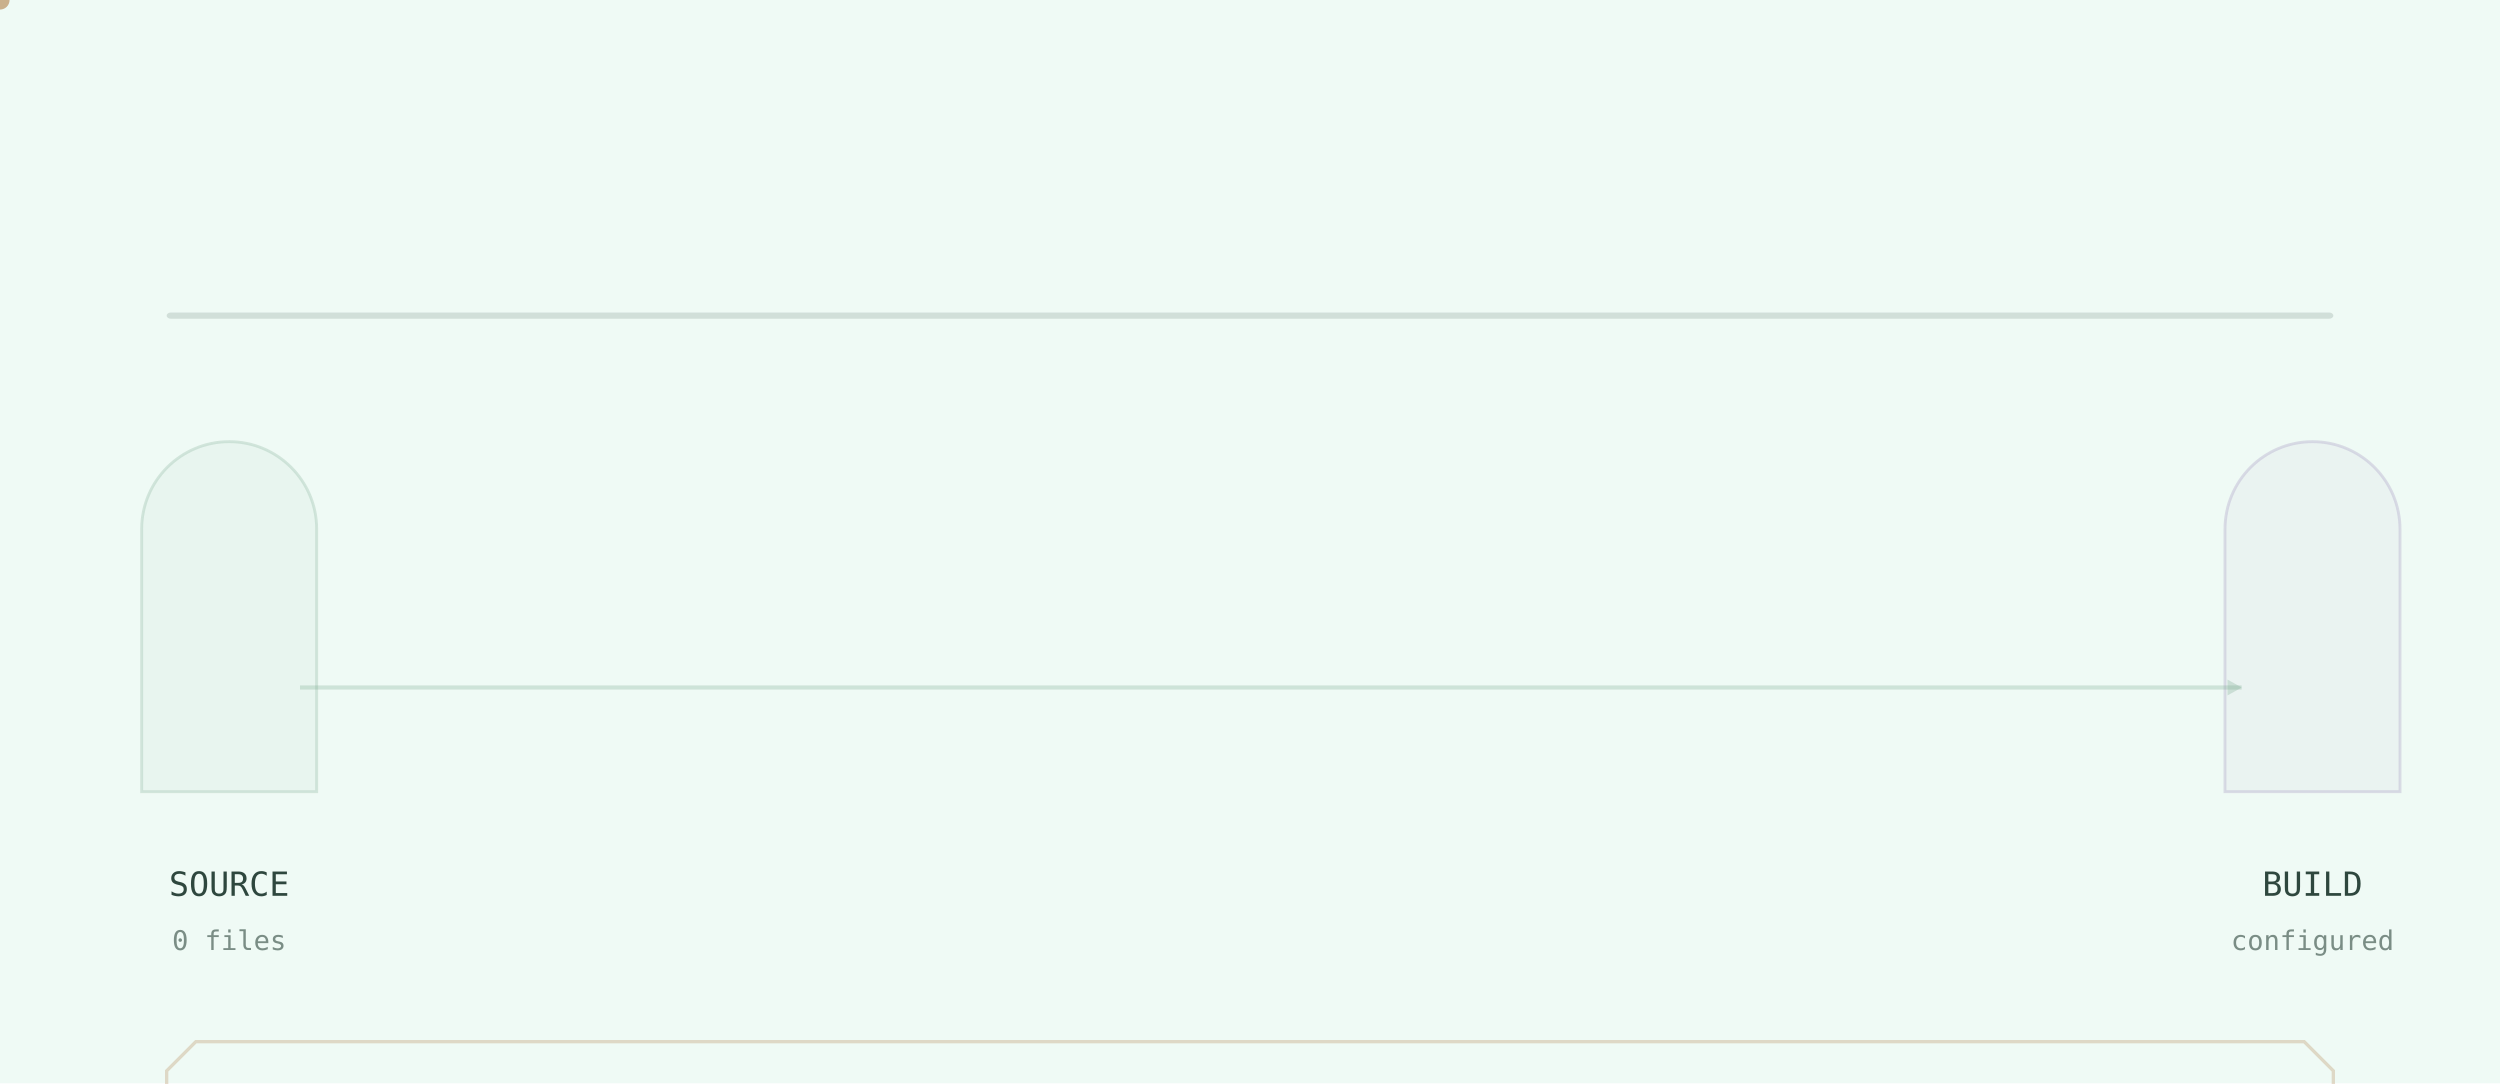
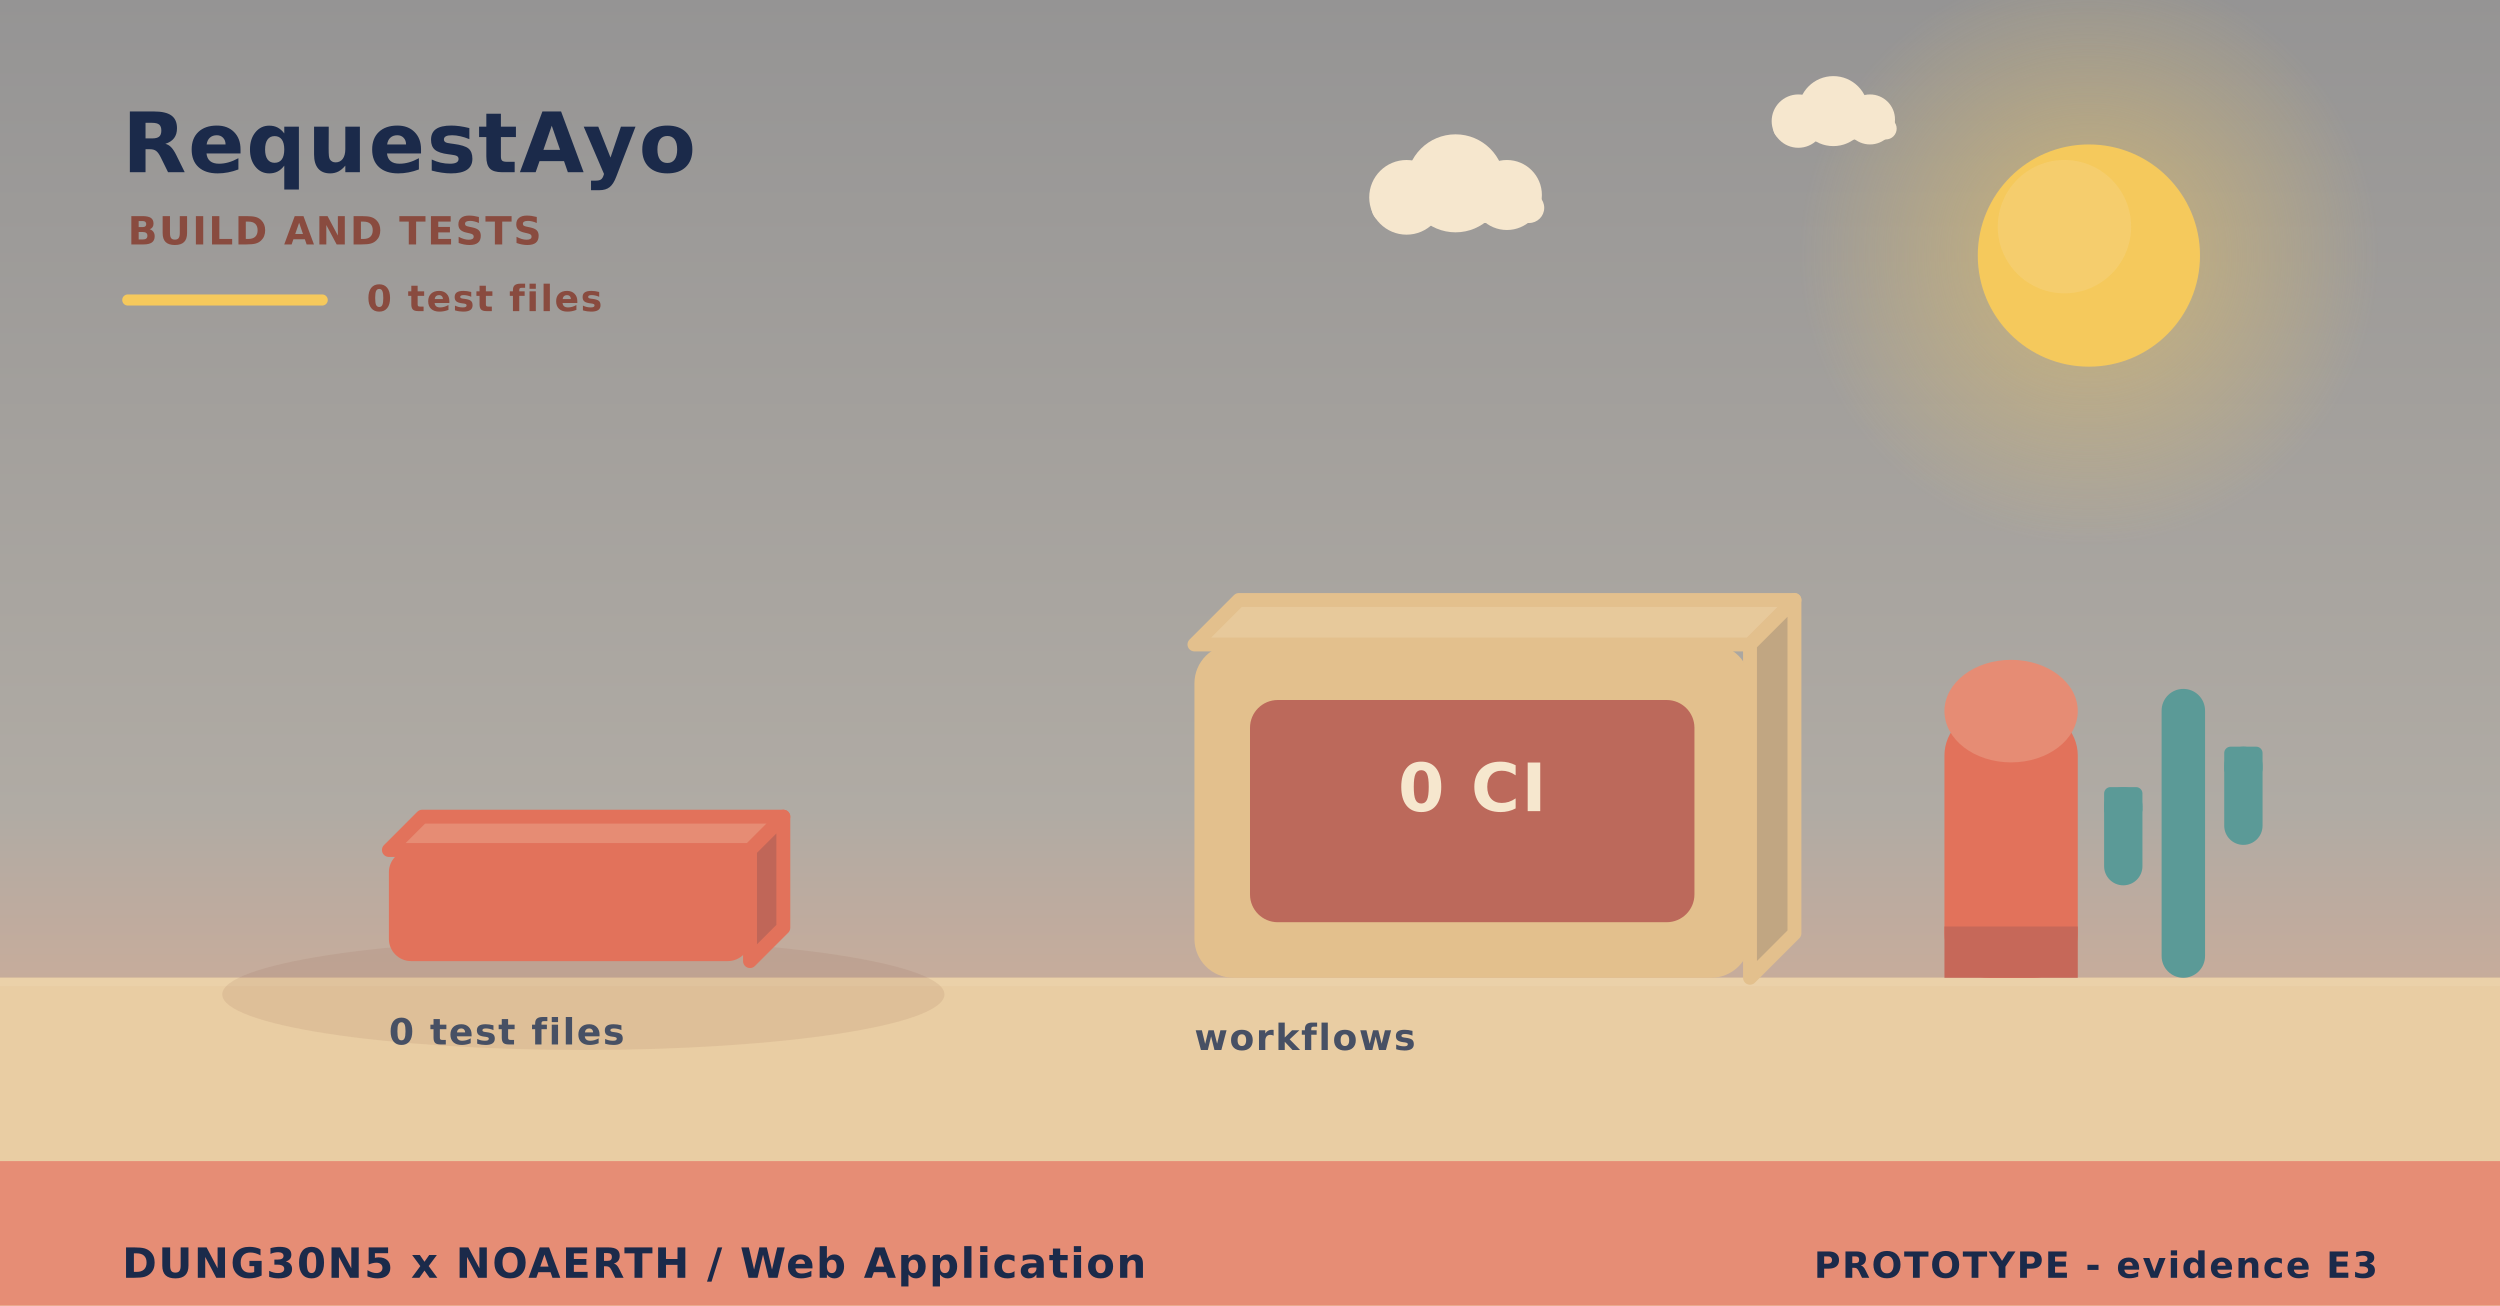
- <svg xmlns="http://www.w3.org/2000/svg" viewBox="0 0 1200 520" width="1200" height="520" role="img" aria-label="RequestAyo build evidence">
-   <rect width="1200" height="520" fill="#effaf5" />
-   <defs>
-     <linearGradient id="gb" x1="0" y1="0" x2="1" y2="1">
-       <stop offset="0%" stop-color="#74a68b" />
-       <stop offset="100%" stop-color="#907eb3" />
-     </linearGradient>
-   </defs>
-   <rect x="80.00" y="150.00" width="1040.00" height="3.00" rx="2.00" fill="rgba(26,52,43,0.140)" opacity="1.00" />
-   <path d="M68.00,380.00 L68.00,254.00 A42.00,42.00 0 0 1 152.00,254.00 L152.00,380.00 Z" fill="rgba(116,166,139,0.100)" opacity="0.55" stroke="rgba(116,166,139,0.450)" stroke-width="1.4" />
-   <polygon points="-192.26,189.00 -136.83,221.00 -136.83,157.00 -192.26,125.00" fill="#73614b" opacity="0.95" />
-   <polygon points="-247.68,221.00 -192.26,253.00 -192.26,189.00 -247.68,157.00" fill="#70628c" opacity="0.95" />
-   <polygon points="-192.26,125.00 -136.83,157.00 -192.26,189.00 -247.68,157.00" fill="#74a68b" opacity="0.95" />
-   <text x="110" y="430" font-family="ui-monospace,Menlo,monospace" font-size="16" fill="rgba(26,52,43,0.900)" text-anchor="middle">SOURCE</text>
-   <text x="110" y="456" font-family="ui-monospace,Menlo,monospace" font-size="13" fill="rgba(26,52,43,0.550)" text-anchor="middle">0 files</text>
-   <path d="M1068.00,380.00 L1068.00,254.00 A42.00,42.00 0 0 1 1152.00,254.00 L1152.00,380.00 Z" fill="rgba(144,126,179,0.100)" opacity="0.55" stroke="rgba(144,126,179,0.450)" stroke-width="1.4" />
-   <polygon points="673.77,689.00 729.19,721.00 729.19,657.00 673.77,625.00" fill="#73614b" opacity="0.95" />
-   <polygon points="618.34,721.00 673.77,753.00 673.77,689.00 618.34,657.00" fill="#70628c" opacity="0.95" />
-   <polygon points="673.77,625.00 729.19,657.00 673.77,689.00 618.34,657.00" fill="#907eb3" opacity="0.95" />
-   <text x="1110" y="430" font-family="ui-monospace,Menlo,monospace" font-size="16" fill="rgba(26,52,43,0.900)" text-anchor="middle">BUILD</text>
-   <text x="1110" y="456" font-family="ui-monospace,Menlo,monospace" font-size="13" fill="rgba(26,52,43,0.550)" text-anchor="middle">configured</text>
-   <line x1="144.00" y1="330.00" x2="1076.00" y2="330.00" stroke="rgba(116,166,139,0.500)" stroke-width="2.00" opacity="0.55" />
-   <polygon points="1076.00,330.00 1069.20,326.20 1069.20,333.80" fill="rgba(116,166,139,0.500)" opacity="0.55" />
-   <g opacity="0.9">
-     <circle cx="0.00" cy="0.00" r="4.60" fill="#c7a781" opacity="1.00" />
-     <animateTransform attributeName="transform" type="translate" values="144.00,330.00 1076.00,330.00" dur="4.067s" begin="0.0s" repeatCount="indefinite" />
-     <animateTransform attributeName="transform" type="translate" values="1076.00,330.00 144.00,330.00" dur="4.067s" begin="2.033s" repeatCount="indefinite" />
+ <svg xmlns="http://www.w3.org/2000/svg" width="900" height="470" viewBox="0 0 900 470" role="img" aria-label="RequestAyo - how it is verified">
+   <linearGradient id="skyb" x1="0" y1="0" x2="0" y2="1">
+     <stop offset="0" stop-color="#959494" />
+     <stop offset="0.62" stop-color="#b0aba4" />
+     <stop offset="1" stop-color="#f3ad8a" />
+   </linearGradient>
+   <rect width="900" height="470" fill="url(#skyb)" />
+   <radialGradient id="sunb">
+     <stop offset="0.35" stop-color="#f5c95c" stop-opacity="0.34" />
+     <stop offset="1" stop-color="#f5c95c" stop-opacity="0" />
+   </radialGradient>
+   <circle cx="752" cy="92" r="104" fill="url(#sunb)" />
+   <circle cx="752" cy="92" r="40" fill="#f5c95c" />
+   <circle cx="743.2" cy="81.6" r="24" fill="#f5d27e" opacity="0.5" />
+   <g>
+     <circle cx="524" cy="66" r="17.64" fill="#f6e7ce" />
+     <circle cx="506.36" cy="71.04" r="13.44" fill="#f6e7ce" />
+     <circle cx="542.48" cy="70.2" r="12.6" fill="#f6e7ce" />
+     <rect x="493.76" y="69.36" width="62.16" height="10.92" rx="5.46" fill="#f6e7ce" />
+     <animateTransform attributeName="transform" type="translate" values="0 0;24 0;0 0" dur="36s" begin="0s" repeatCount="indefinite" />
  </g>
-   <path d="M94.00,500.00 H1106.00 L1120.00,514.00 V546.00 L1106.00,560.00 H94.00 L80.00,546.00 V514.00 Z" fill="none" stroke="rgba(199,167,129,0.500)" stroke-width="1.60" opacity="0.80" />
-   <text x="600" y="536" font-family="ui-monospace,Menlo,monospace" font-size="16" fill="rgba(199,167,129,0.950)" text-anchor="middle">no test suite present in this repository — shown as measured, not implied</text>
+   <g>
+     <circle cx="660" cy="40" r="12.6" fill="#f6e7ce" />
+     <circle cx="647.4" cy="43.6" r="9.6" fill="#f6e7ce" />
+     <circle cx="673.2" cy="43" r="9" fill="#f6e7ce" />
+     <rect x="638.4" y="42.4" width="44.4" height="7.8" rx="3.9" fill="#f6e7ce" />
+     <animateTransform attributeName="transform" type="translate" values="0 0;-18 0;0 0" dur="46s" begin="3s" repeatCount="indefinite" />
+   </g>
+   <rect x="0" y="352" width="900" height="118" fill="#e9cda3" />
+   <rect x="0" y="352" width="900" height="3" fill="#ebd1a9" />
+   <text x="44" y="62" font-family="Verdana,DejaVu Sans,sans-serif" font-size="30" font-weight="700" letter-spacing="0.6" fill="#1b2a4a" text-anchor="start">RequestAyo</text>
+   <text x="46" y="88" font-family="Verdana,DejaVu Sans,sans-serif" font-size="14" font-weight="700" letter-spacing="0.6" fill="#894b3f" text-anchor="start">BUILD AND TESTS</text>
+   <rect x="44" y="106" width="74" height="4" rx="2" fill="#f5c95c" />
+   <text x="132" y="112" font-family="Verdana,DejaVu Sans,sans-serif" font-size="13" font-weight="700" letter-spacing="0.6" fill="#894b3f" text-anchor="start">0 test files</text>
+   <ellipse cx="210" cy="358" rx="130" ry="20" fill="rgba(138,90,68,0.11)" />
+   <g>
+     <path d="M140,306 L270,306 L282,294 L152,294 Z" fill="#e68c74" stroke="#e2725b" stroke-width="5" stroke-linejoin="round" />
+     <path d="M270,306 L282,294 L282,334 L270,346 Z" fill="#c06658" stroke="#e2725b" stroke-width="5" stroke-linejoin="round" />
+     <rect x="140" y="306" width="130" height="40" rx="8" fill="#e2725b" />
+     <animateTransform attributeName="transform" type="translate" values="0 10;0 0" dur="0.8s" begin="0.5s" fill="freeze" />
+   </g>
+   <text x="140" y="376" font-family="Verdana,DejaVu Sans,sans-serif" font-size="13" font-weight="700" letter-spacing="0.6" fill="#475064" text-anchor="start">0 test files</text>
+   <path d="M430,232 L630,232 L646,216 L446,216 Z" fill="#e7c99b" stroke="#e3c08d" stroke-width="5" stroke-linejoin="round" />
+   <path d="M630,232 L646,216 L646,336 L630,352 Z" fill="#c1a682" stroke="#e3c08d" stroke-width="5" stroke-linejoin="round" />
+   <rect x="430" y="232" width="200" height="120" rx="14" fill="#e3c08d" />
+   <rect x="450" y="252" width="160" height="80" rx="10" fill="#ba6458" opacity="0.94" />
+   <text x="530" y="292" font-family="Verdana,DejaVu Sans,sans-serif" font-size="24" font-weight="700" letter-spacing="0.6" fill="#f6e7ce" text-anchor="middle">0 CI</text>
+   <text x="430" y="378" font-family="Verdana,DejaVu Sans,sans-serif" font-size="13" font-weight="700" letter-spacing="0.6" fill="#475064" text-anchor="start">workflows</text>
+   <rect x="700" y="256" width="48" height="96" rx="16" fill="#e2725b" />
+   <ellipse cx="724" cy="256" rx="24" ry="18.46" fill="#e68c74" />
+   <rect x="700" y="333.54" width="48" height="18.46" fill="#c66859" />
+   <rect x="778.18" y="248" width="15.64" height="104" rx="7.82" fill="#5b9a97" />
+   <rect x="757.48" y="283.36" width="13.8" height="35.36" rx="6.9" fill="#5b9a97" />
+   <rect x="757.48" y="283.36" width="13.8" height="10.4" rx="2.3" fill="#5b9a97" />
+   <rect x="800.72" y="268.8" width="13.8" height="35.36" rx="6.9" fill="#5b9a97" />
+   <rect x="800.72" y="268.8" width="13.8" height="10.4" rx="2.3" fill="#5b9a97" />
+   <rect x="0" y="418" width="900" height="52" rx="0" fill="#e68972" opacity="0.94" />
+   <text x="44" y="460" font-family="Verdana,DejaVu Sans,sans-serif" font-size="15" font-weight="700" letter-spacing="0.6" fill="#1b2a4a" text-anchor="start">DUNG30N5 x NOAERTH  /  Web Application</text>
+   <text x="856" y="460" font-family="Verdana,DejaVu Sans,sans-serif" font-size="13" font-weight="700" letter-spacing="0.6" fill="#1b2a4a" text-anchor="end">PROTOTYPE  -  evidence E3</text>
</svg>
